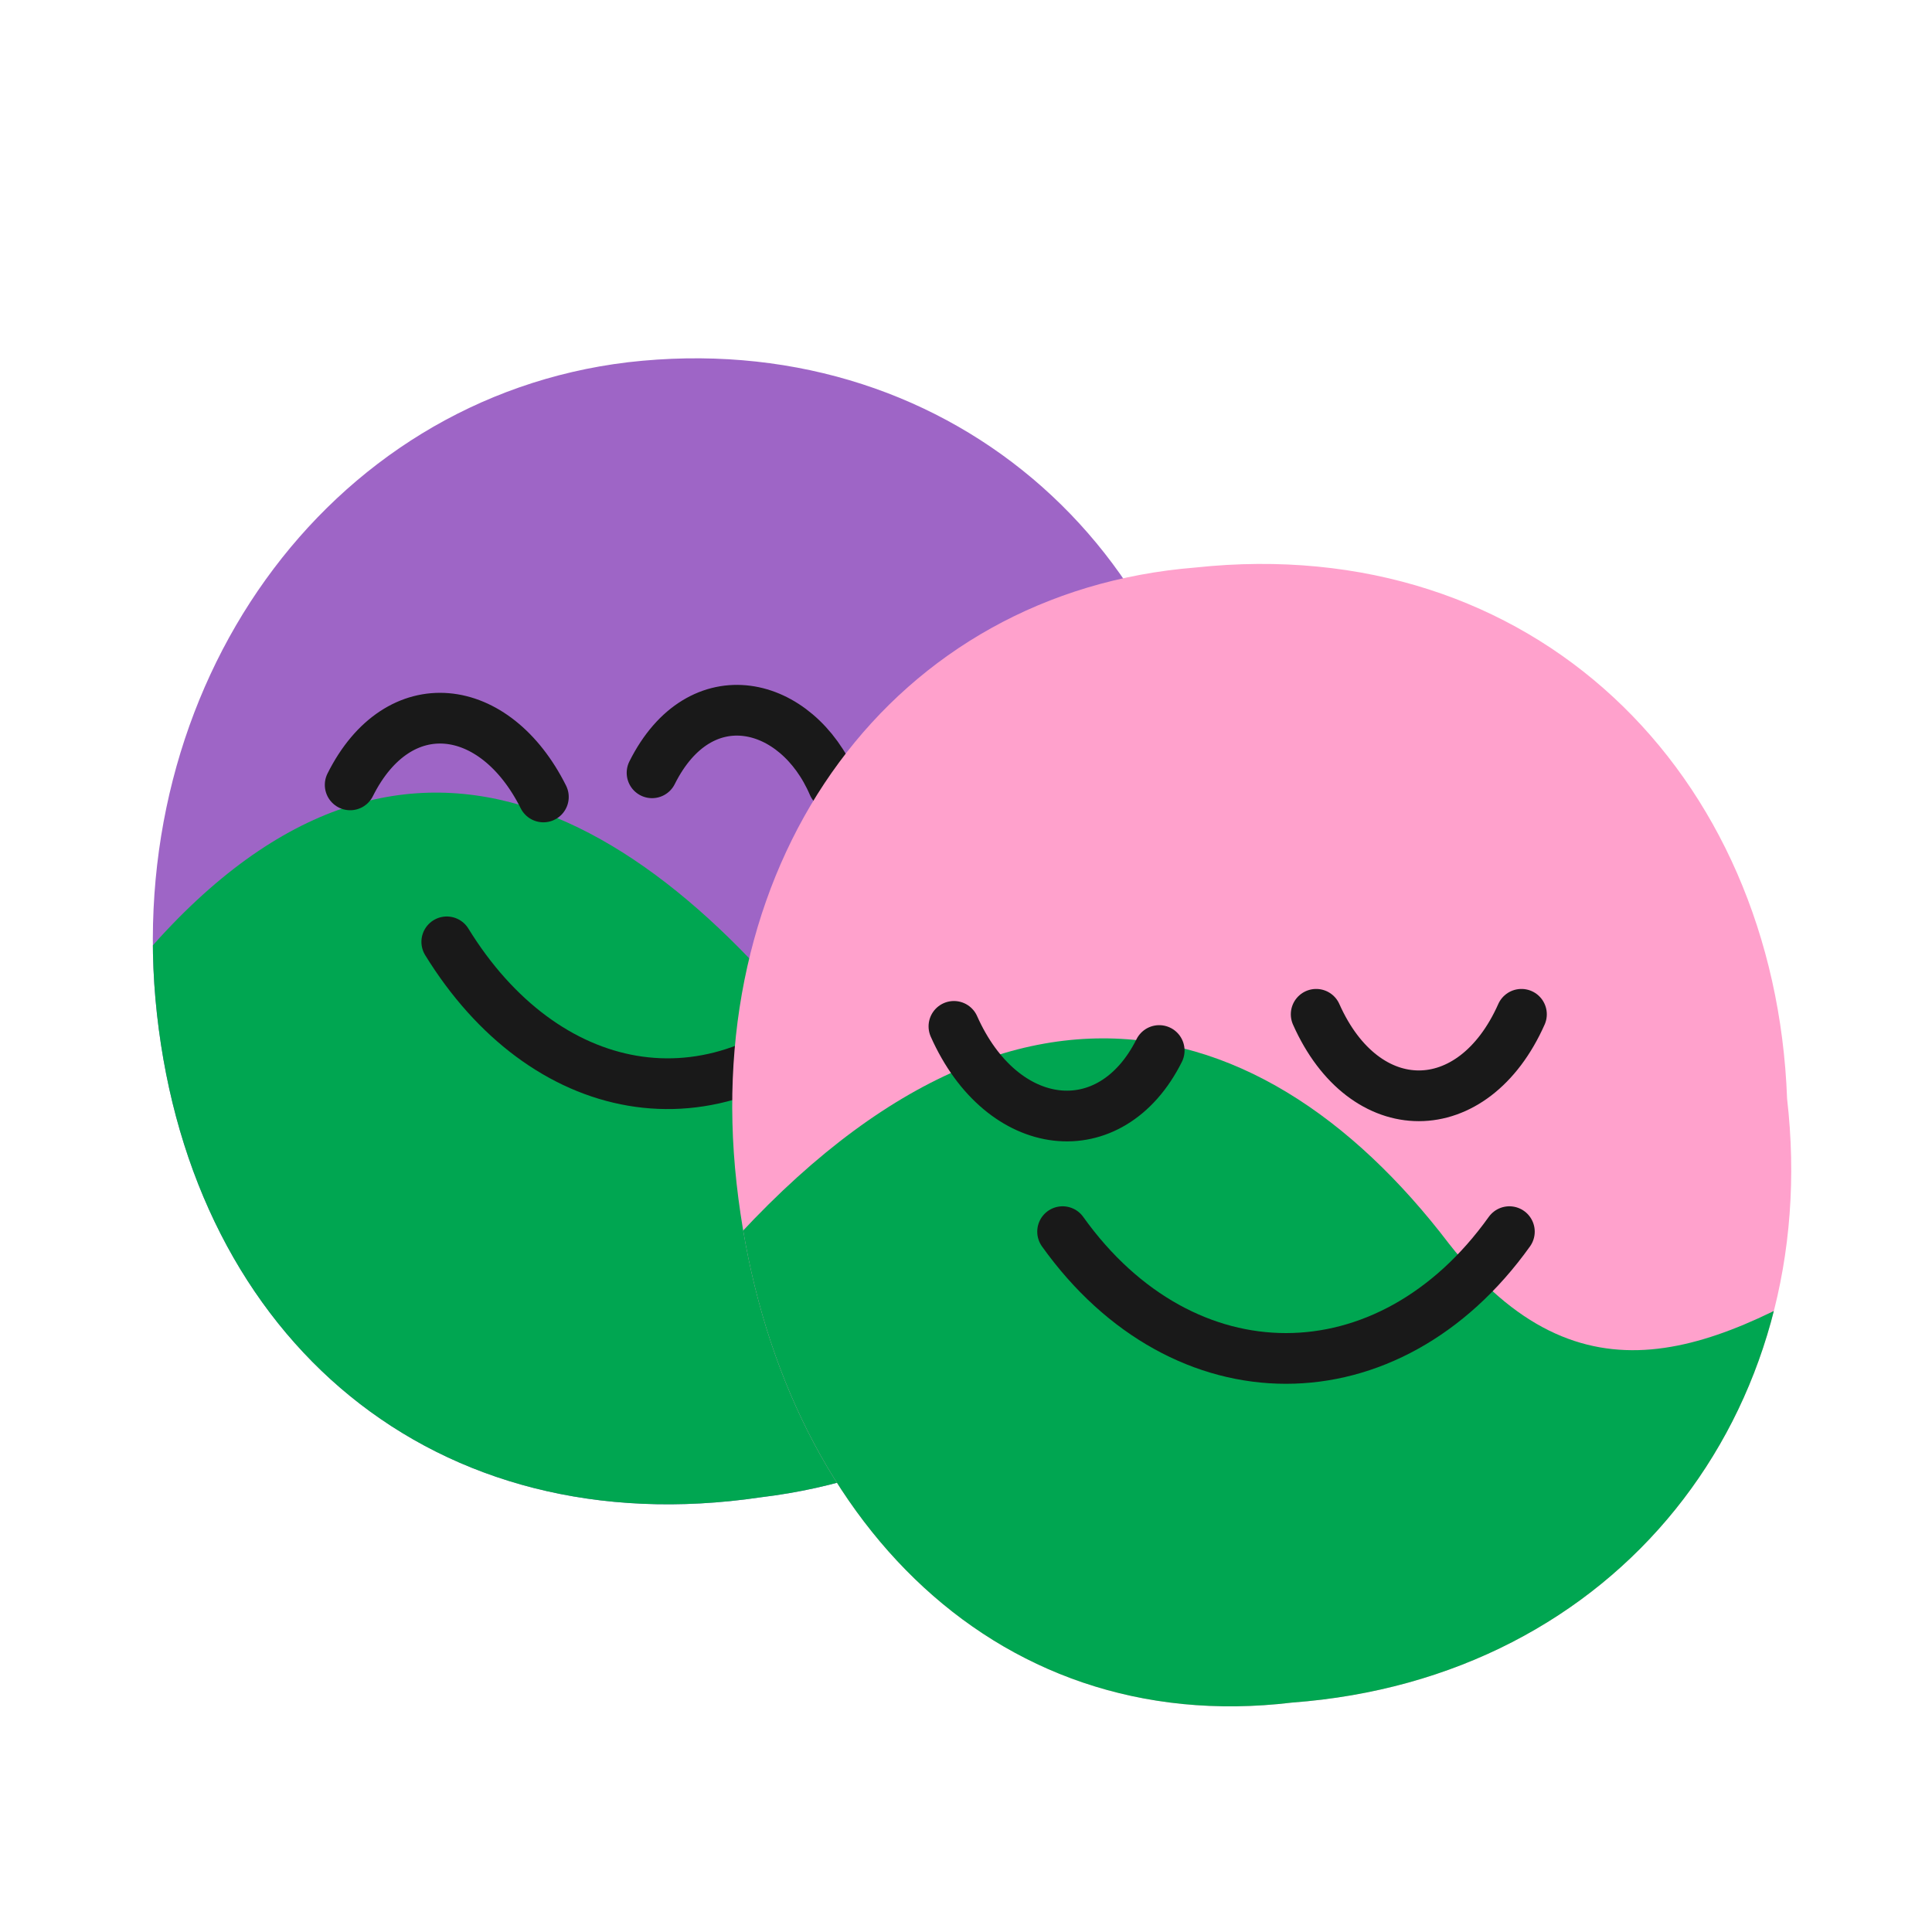
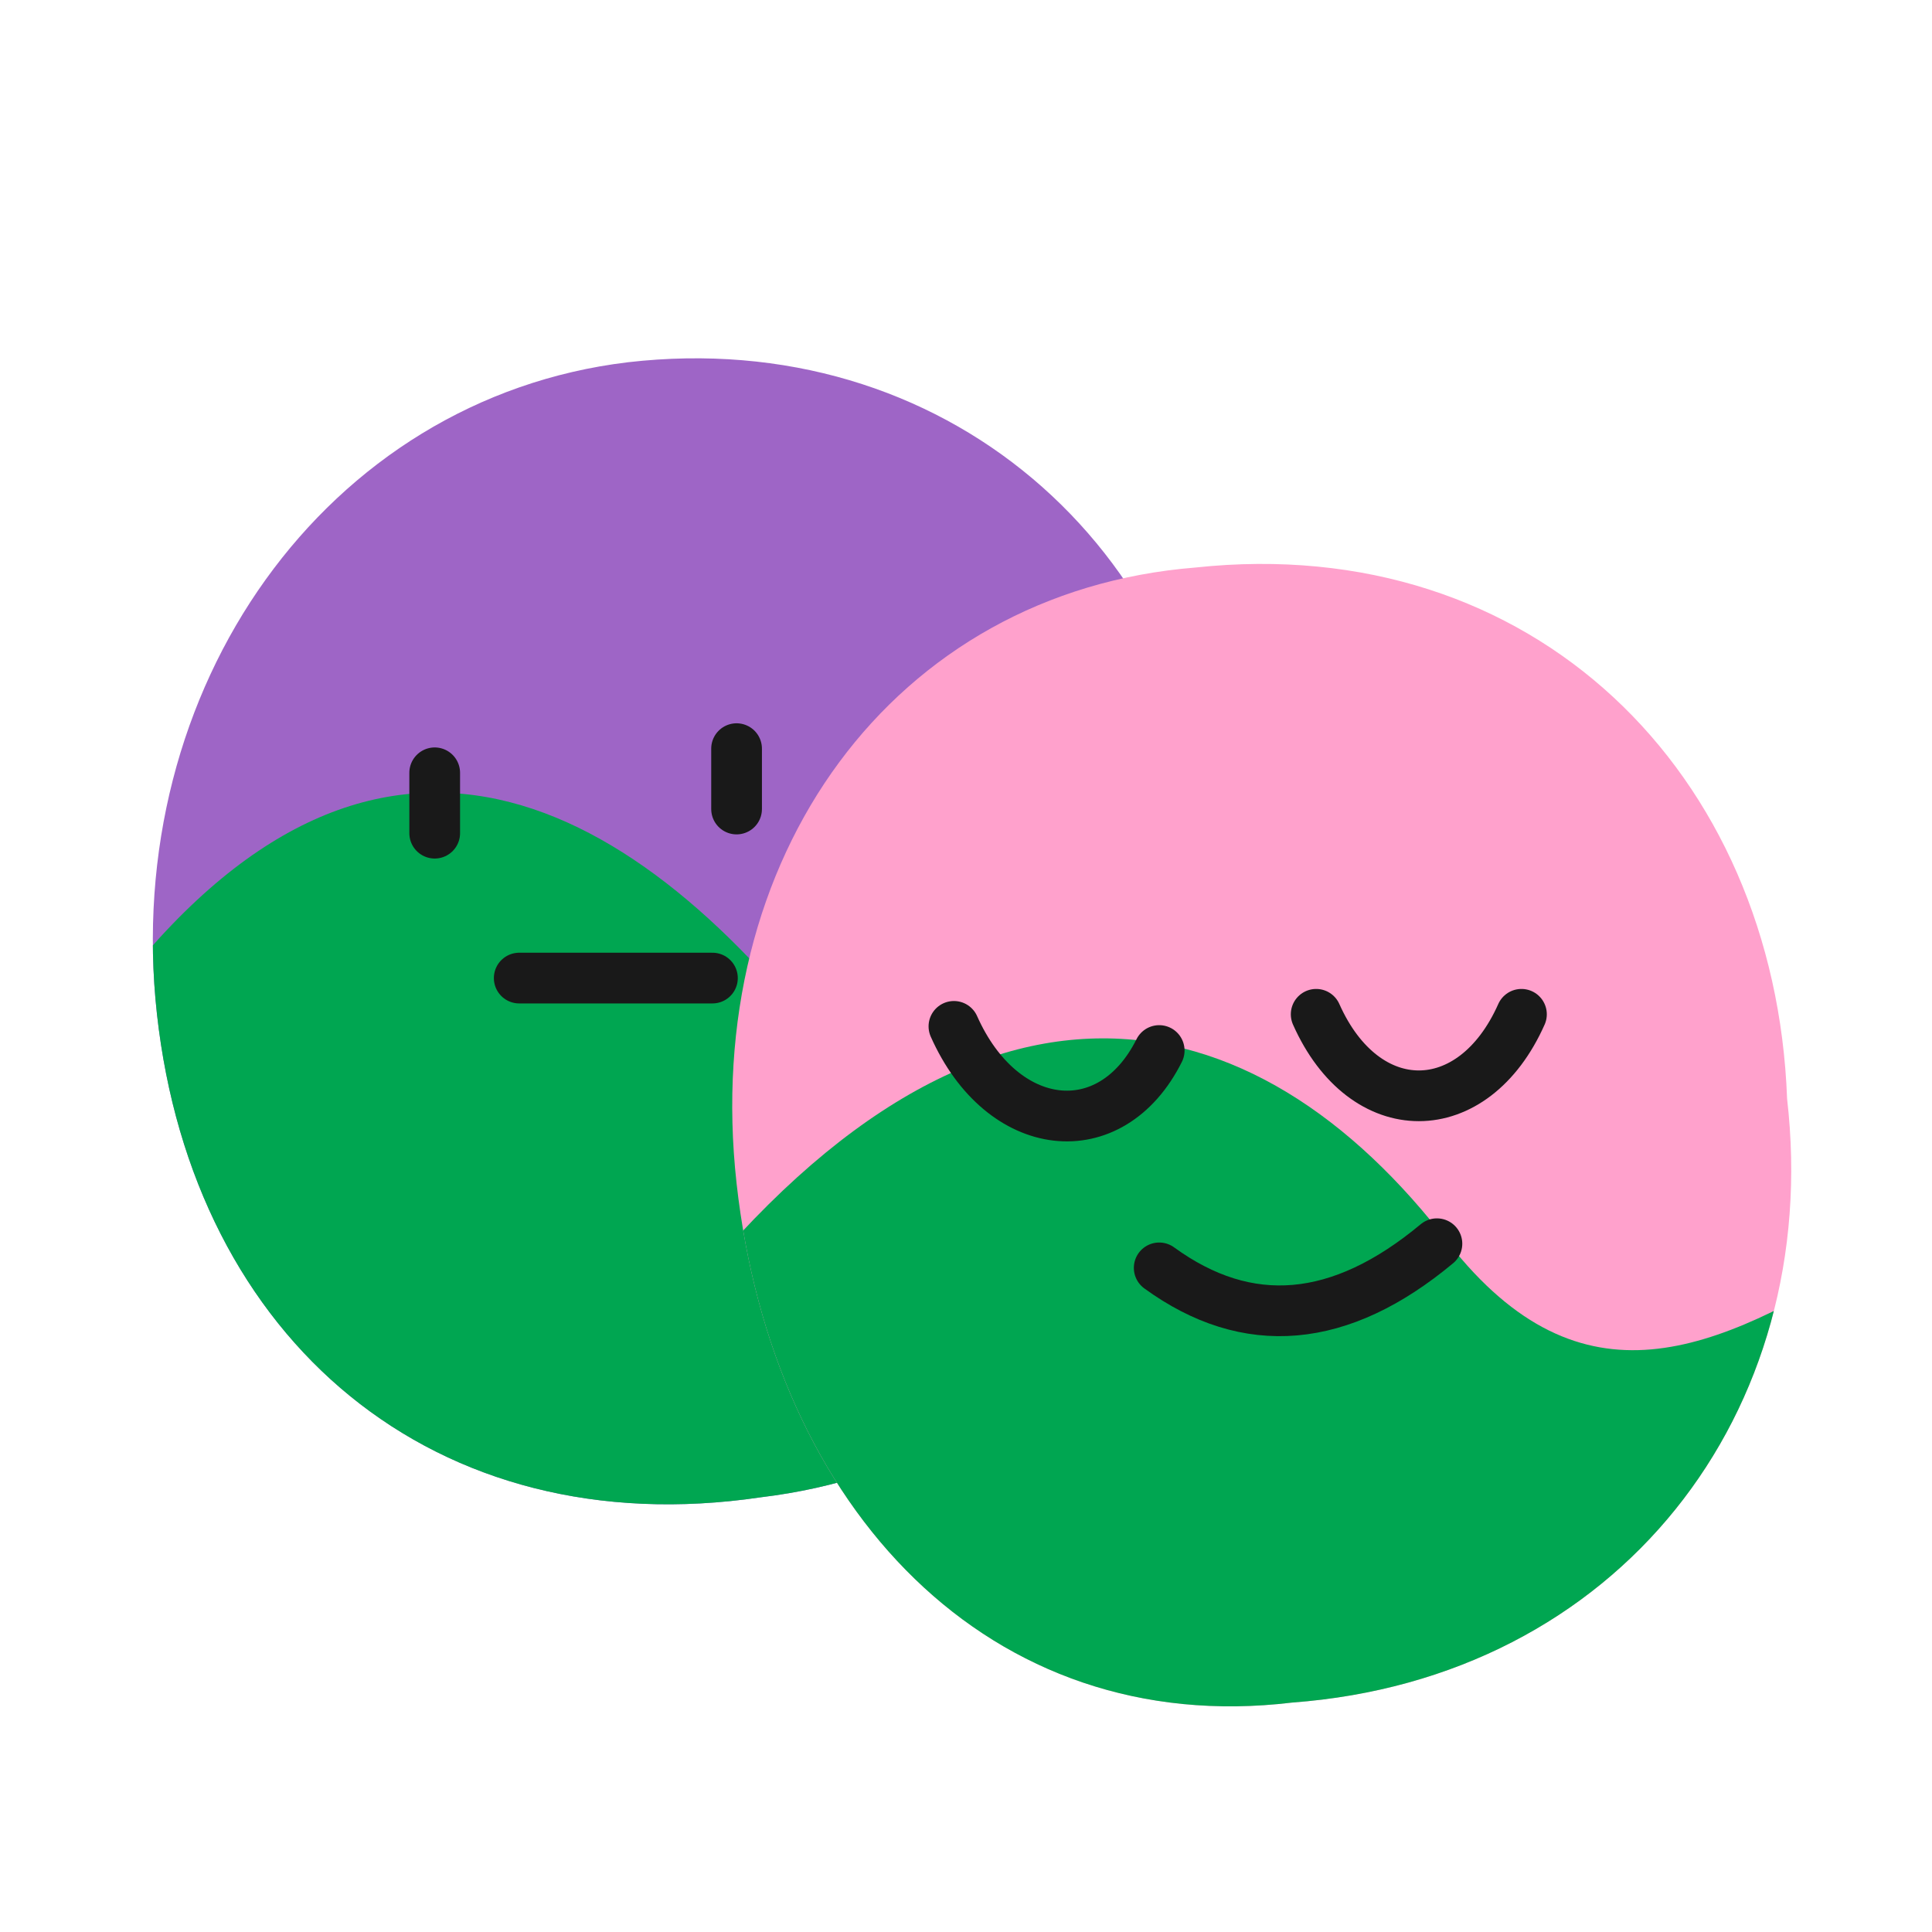
<svg xmlns="http://www.w3.org/2000/svg" viewBox="0 0 160 160" width="160" height="160">
  <defs>
    <clipPath id="left">
      <path d="M 13,84 C 10,57 27,33 52,30 C 78,27 99,45 101,71 C 105,99 88,121 63,124 C 36,128 16,111 13,84 Z" />
    </clipPath>
    <clipPath id="right">
      <path d="M 61,98 C 58,71 74,49 99,47 C 127,44 147,64 148,91 C 151,117 134,139 107,141 C 82,144 64,125 61,98 Z" />
    </clipPath>
  </defs>
  <g clip-path="url(#left)">
    <path fill="#9e65c6" d="M 7,24 H 106 V 130 H 7 Z" />
    <path fill="#00a651" d="M 6,87 C 28,54 50,64 67,85 C 78,100 90,100 108,91 V 133 H 6 Z" />
  </g>
  <g fill="none" stroke="#191919" stroke-width="4.2" stroke-linecap="round" stroke-linejoin="round">
-     <path d="M 29,65 C 33,57 41,58 45,66 M 54,64 C 58,56 66,58 69,65" />
-     <path d="M 37,78 C 45,91 59,94 70,83" />
+     <path d="M 36,64 L 36,69 M 61,62 L 61,67" />
+     <path d="M 43,81 L 59,81" />
  </g>
  <g clip-path="url(#right)">
    <path fill="#ffa1cc" d="M 56,42 H 153 V 147 H 56 Z" />
    <path fill="#00a651" d="M 54,111 C 80,76 104,82 120,103 C 131,117 142,112 155,104 V 148 H 54 Z" />
  </g>
  <g fill="none" stroke="#191919" stroke-width="4.2" stroke-linecap="round" stroke-linejoin="round">
    <path d="M 79,85 C 83,94 92,95 96,87 M 109,84 C 113,93 122,93 126,84" />
-     <path d="M 88,102 C 98,116 115,116 125,102" />
+     <path d="M 96,105 Q 107,113 119,103" />
  </g>
</svg>
